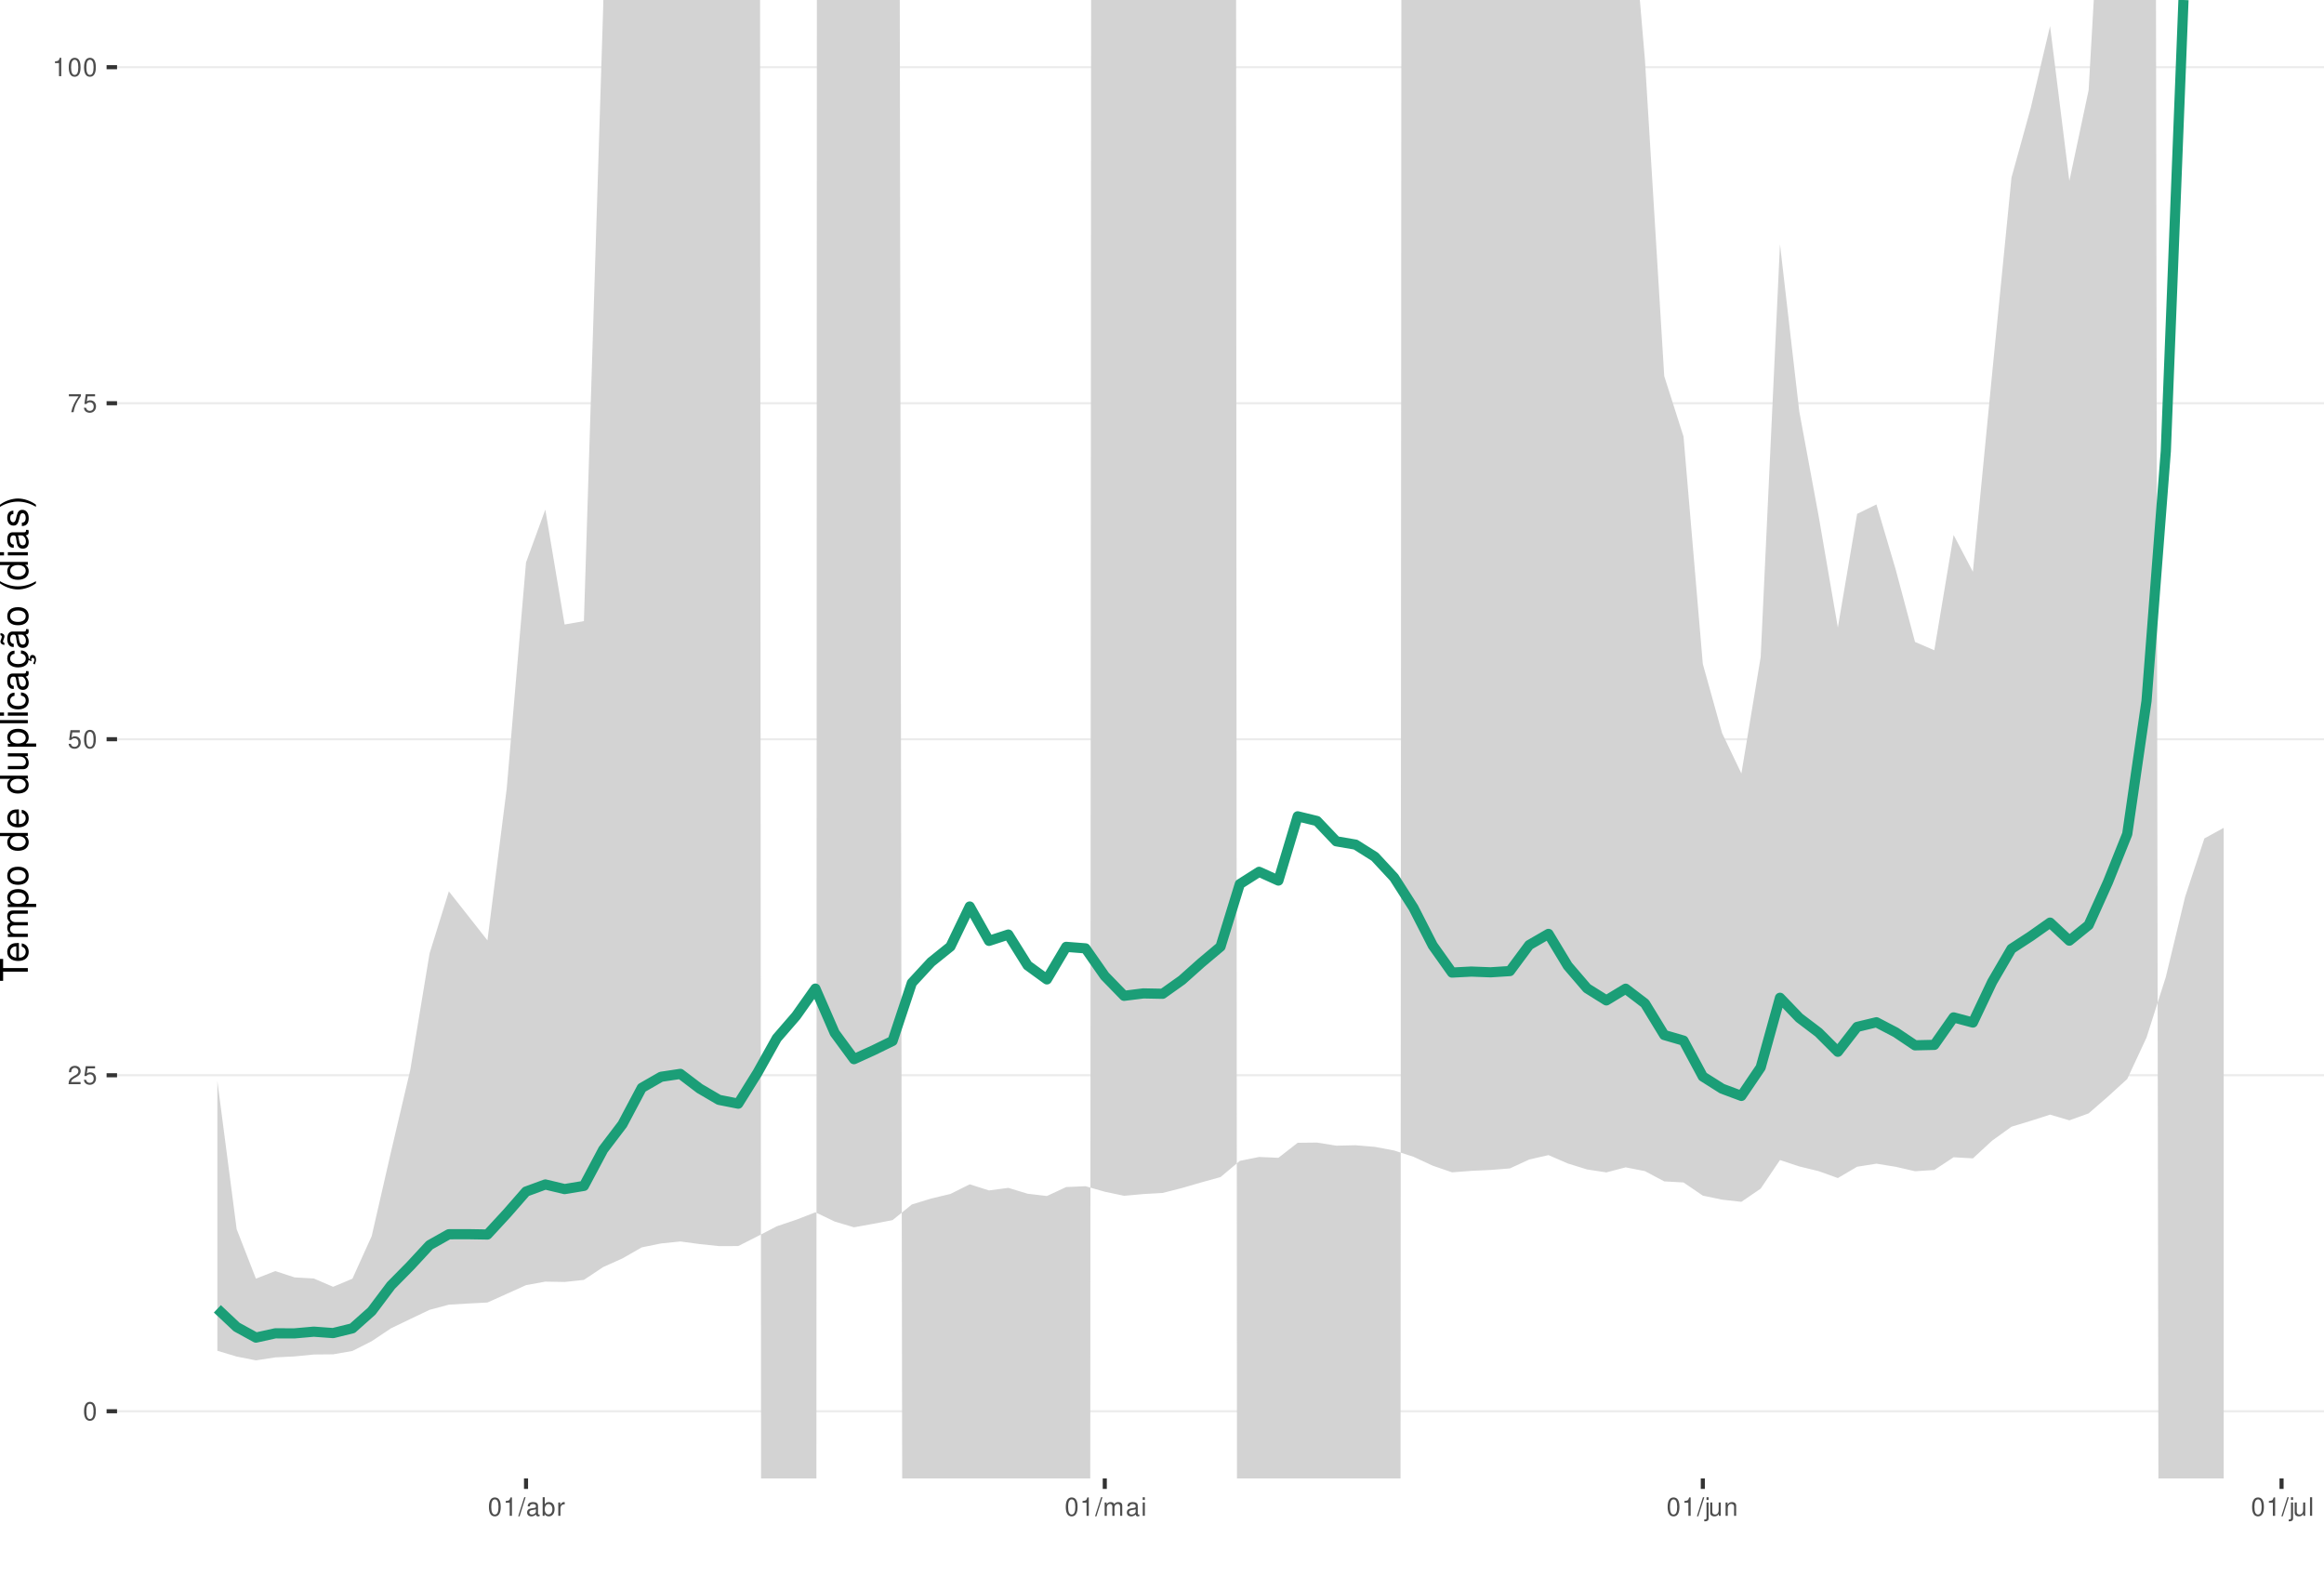
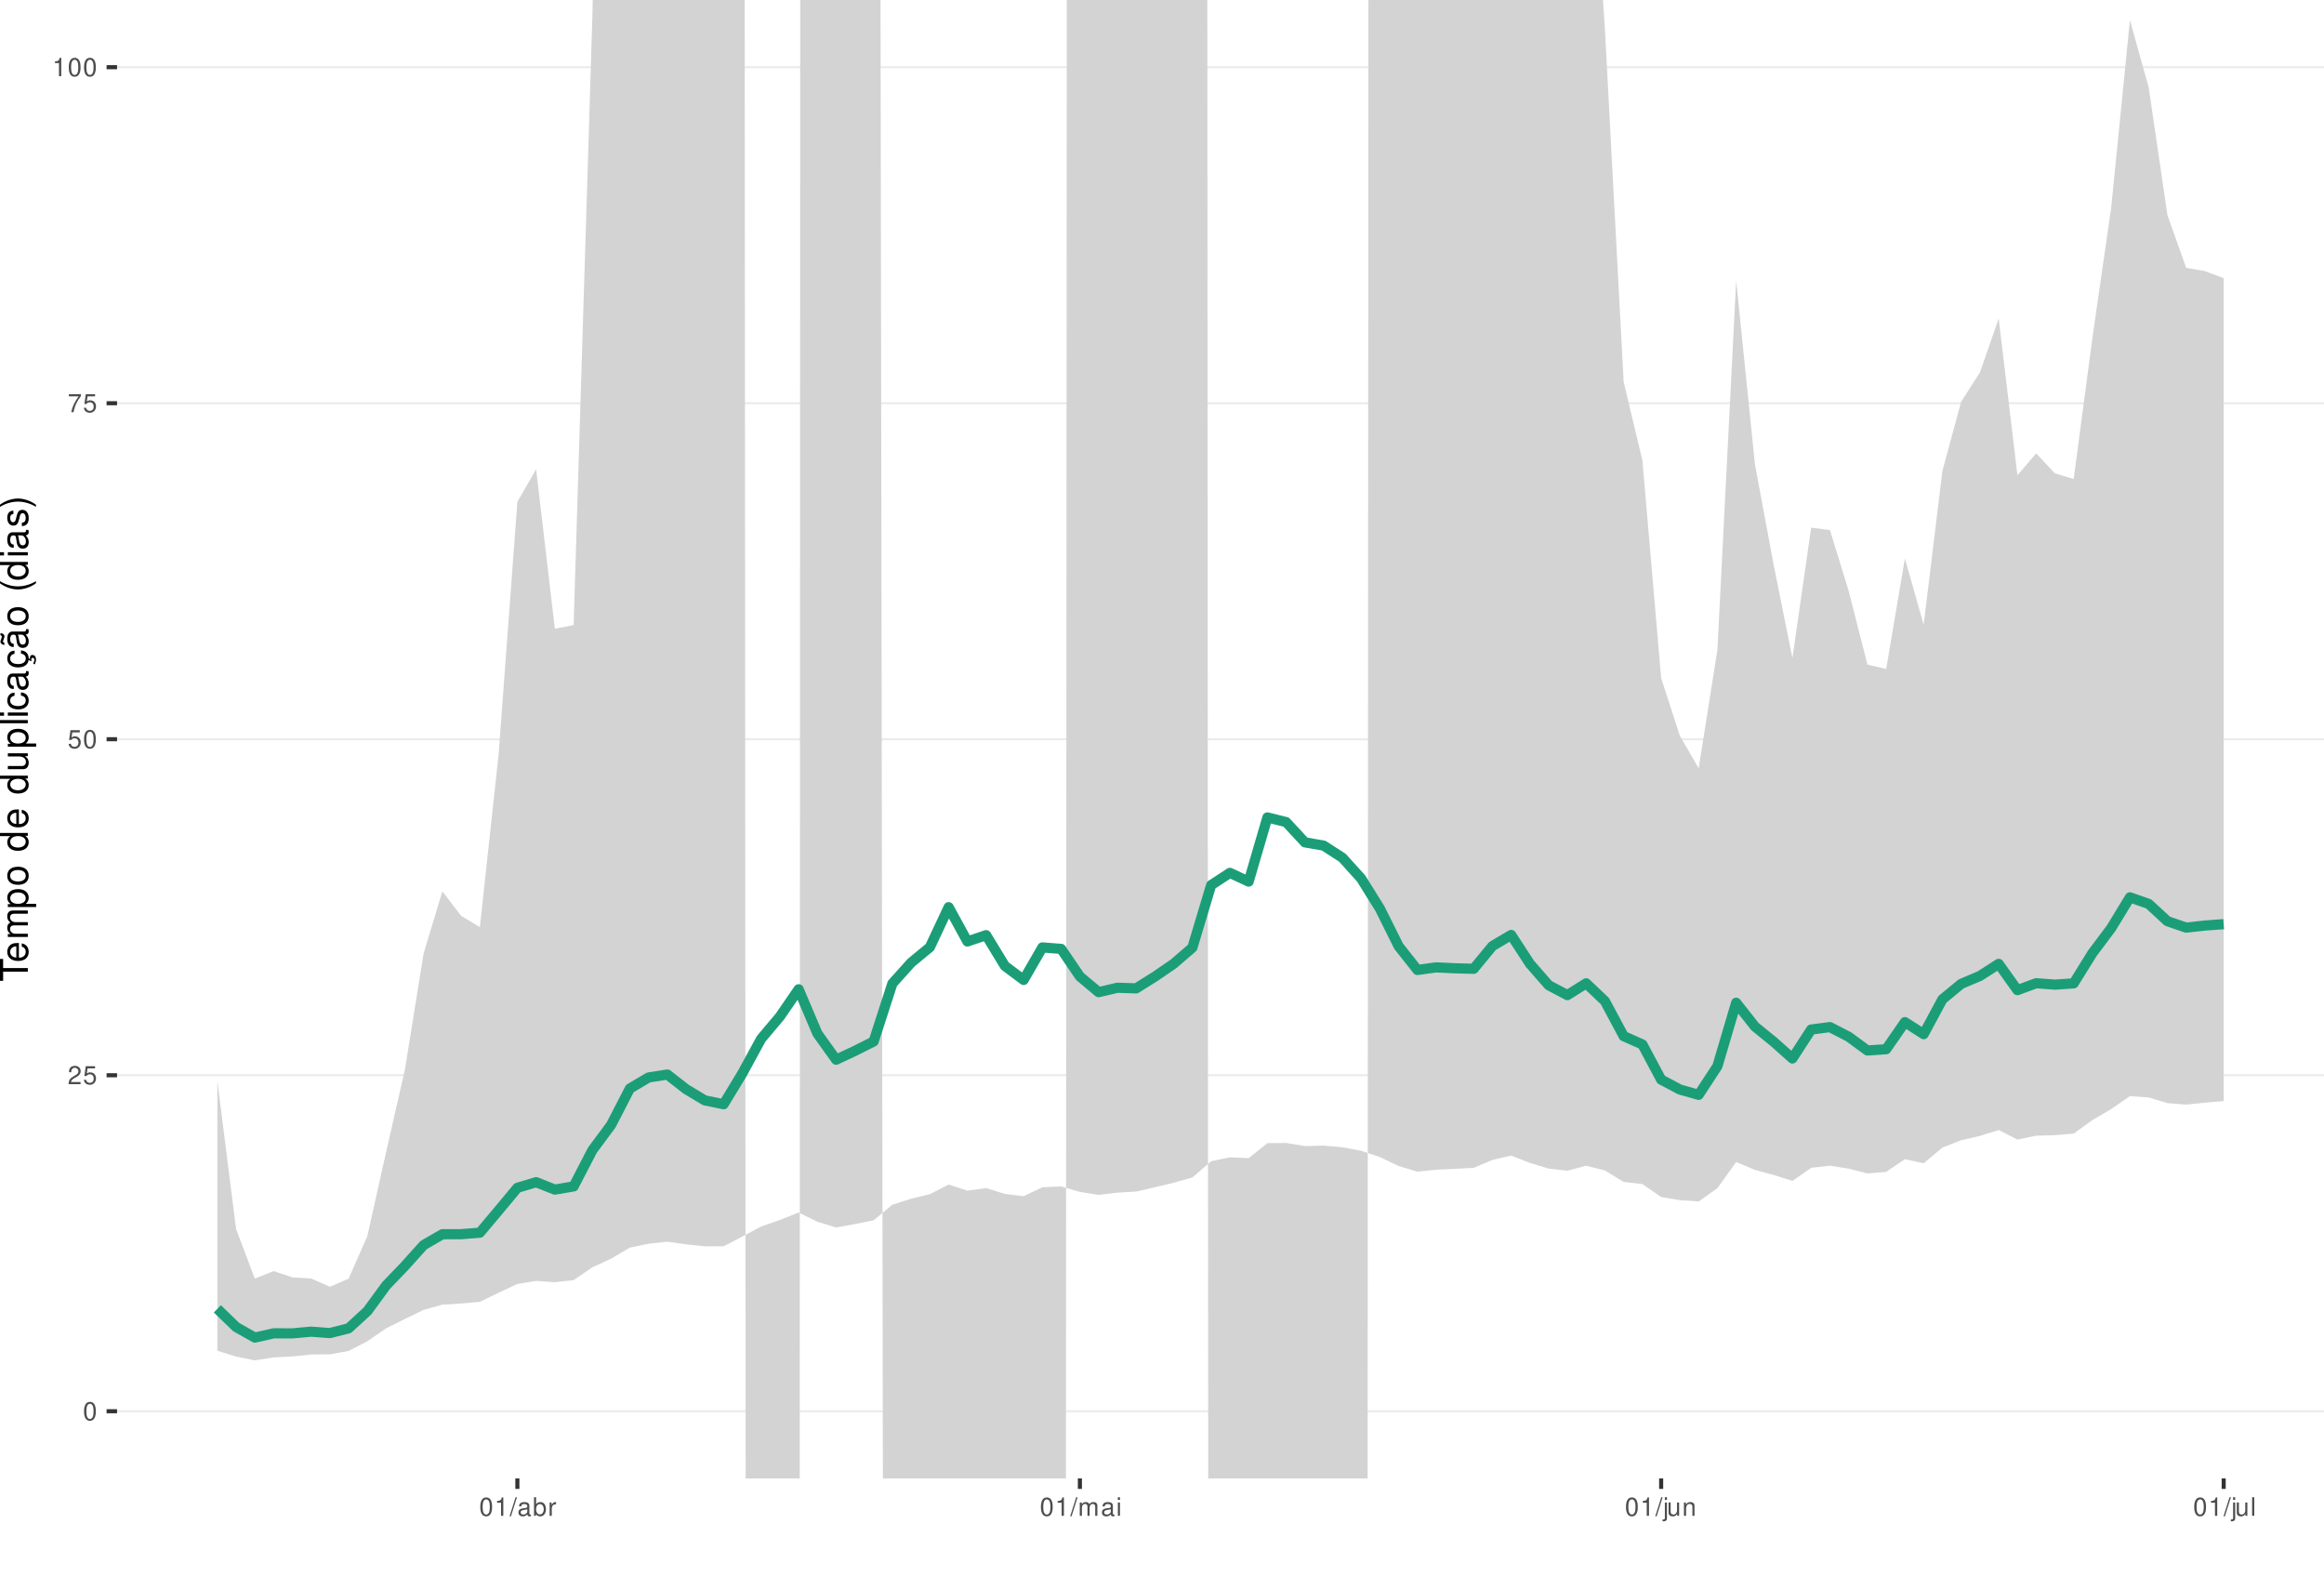
<svg xmlns="http://www.w3.org/2000/svg" xmlns:xlink="http://www.w3.org/1999/xlink" width="609pt" height="413pt" viewBox="0 0 609 413" version="1.1">
  <defs>
    <g>
      <symbol overflow="visible" id="glyph0-0">
        <path style="stroke:none;" d="" />
      </symbol>
      <symbol overflow="visible" id="glyph0-1">
        <path style="stroke:none;" d="M 1.828 -4.812 C 1.391 -4.812 0.984 -4.609 0.75 -4.281 C 0.438 -3.859 0.281 -3.219 0.281 -2.328 C 0.281 -0.703 0.812 0.156 1.828 0.156 C 2.828 0.156 3.375 -0.703 3.375 -2.297 C 3.375 -3.219 3.234 -3.844 2.922 -4.281 C 2.672 -4.625 2.281 -4.812 1.828 -4.812 Z M 1.828 -4.297 C 2.469 -4.297 2.781 -3.641 2.781 -2.344 C 2.781 -0.969 2.469 -0.328 1.812 -0.328 C 1.203 -0.328 0.891 -1 0.891 -2.328 C 0.891 -3.641 1.203 -4.297 1.828 -4.297 Z M 1.828 -4.297 " />
      </symbol>
      <symbol overflow="visible" id="glyph0-2">
        <path style="stroke:none;" d="M 3.375 -0.578 L 0.891 -0.578 C 0.938 -0.984 1.156 -1.234 1.734 -1.578 L 2.406 -1.953 C 3.062 -2.328 3.406 -2.812 3.406 -3.406 C 3.406 -3.812 3.234 -4.188 2.969 -4.438 C 2.688 -4.688 2.344 -4.812 1.891 -4.812 C 1.297 -4.812 0.844 -4.594 0.578 -4.188 C 0.422 -3.938 0.344 -3.641 0.328 -3.141 L 0.922 -3.141 C 0.938 -3.469 0.984 -3.672 1.062 -3.828 C 1.219 -4.125 1.516 -4.297 1.875 -4.297 C 2.406 -4.297 2.797 -3.906 2.797 -3.391 C 2.797 -3.016 2.578 -2.672 2.156 -2.438 L 1.547 -2.078 C 0.562 -1.516 0.281 -1.062 0.219 0 L 3.375 0 Z M 3.375 -0.578 " />
      </symbol>
      <symbol overflow="visible" id="glyph0-3">
        <path style="stroke:none;" d="M 3.172 -4.719 L 0.734 -4.719 L 0.375 -2.156 L 0.922 -2.156 C 1.188 -2.469 1.422 -2.594 1.797 -2.594 C 2.422 -2.594 2.812 -2.156 2.812 -1.453 C 2.812 -0.781 2.422 -0.359 1.781 -0.359 C 1.266 -0.359 0.953 -0.625 0.812 -1.156 L 0.234 -1.156 C 0.312 -0.766 0.375 -0.578 0.516 -0.406 C 0.781 -0.047 1.266 0.156 1.797 0.156 C 2.75 0.156 3.422 -0.547 3.422 -1.531 C 3.422 -2.469 2.797 -3.109 1.891 -3.109 C 1.562 -3.109 1.297 -3.016 1.016 -2.828 L 1.203 -4.141 L 3.172 -4.141 Z M 3.172 -4.719 " />
      </symbol>
      <symbol overflow="visible" id="glyph0-4">
        <path style="stroke:none;" d="M 3.469 -4.719 L 0.312 -4.719 L 0.312 -4.141 L 2.859 -4.141 C 1.734 -2.531 1.266 -1.547 0.922 0 L 1.547 0 C 1.797 -1.516 2.391 -2.812 3.469 -4.234 Z M 3.469 -4.719 " />
      </symbol>
      <symbol overflow="visible" id="glyph0-5">
        <path style="stroke:none;" d="M 1.719 -3.422 L 1.719 0 L 2.312 0 L 2.312 -4.812 L 1.922 -4.812 C 1.719 -4.078 1.578 -3.969 0.672 -3.859 L 0.672 -3.422 Z M 1.719 -3.422 " />
      </symbol>
      <symbol overflow="visible" id="glyph0-6">
        <path style="stroke:none;" d="M 1.531 -4.859 L -0.047 0.141 L 0.312 0.141 L 1.891 -4.859 Z M 1.531 -4.859 " />
      </symbol>
      <symbol overflow="visible" id="glyph0-7">
        <path style="stroke:none;" d="M 3.562 -0.328 C 3.5 -0.312 3.469 -0.312 3.438 -0.312 C 3.25 -0.312 3.141 -0.406 3.141 -0.578 L 3.141 -2.641 C 3.141 -3.25 2.688 -3.594 1.828 -3.594 C 1.312 -3.594 0.906 -3.438 0.672 -3.188 C 0.516 -3 0.453 -2.797 0.438 -2.453 L 0.984 -2.453 C 1.031 -2.875 1.297 -3.078 1.812 -3.078 C 2.312 -3.078 2.594 -2.891 2.594 -2.562 L 2.594 -2.406 C 2.578 -2.172 2.469 -2.078 2.016 -2.031 C 1.219 -1.922 1.109 -1.891 0.891 -1.812 C 0.484 -1.641 0.281 -1.328 0.281 -0.875 C 0.281 -0.25 0.719 0.156 1.422 0.156 C 1.859 0.156 2.219 0 2.609 -0.359 C 2.656 0 2.828 0.156 3.188 0.156 C 3.297 0.156 3.375 0.141 3.562 0.094 Z M 2.594 -1.094 C 2.594 -0.906 2.531 -0.797 2.375 -0.641 C 2.141 -0.438 1.875 -0.328 1.547 -0.328 C 1.109 -0.328 0.859 -0.547 0.859 -0.891 C 0.859 -1.266 1.094 -1.438 1.703 -1.531 C 2.297 -1.609 2.406 -1.641 2.594 -1.719 Z M 2.594 -1.094 " />
      </symbol>
      <symbol overflow="visible" id="glyph0-8">
        <path style="stroke:none;" d="M 0.359 -4.859 L 0.359 0 L 0.859 0 L 0.859 -0.453 C 1.125 -0.047 1.484 0.156 1.969 0.156 C 2.875 0.156 3.484 -0.594 3.484 -1.75 C 3.484 -2.891 2.922 -3.594 1.984 -3.594 C 1.516 -3.594 1.172 -3.406 0.906 -3.016 L 0.906 -4.859 Z M 1.891 -3.062 C 2.5 -3.062 2.906 -2.531 2.906 -1.703 C 2.906 -0.906 2.484 -0.359 1.891 -0.359 C 1.297 -0.359 0.906 -0.906 0.906 -1.719 C 0.906 -2.531 1.297 -3.062 1.891 -3.062 Z M 1.891 -3.062 " />
      </symbol>
      <symbol overflow="visible" id="glyph0-9">
        <path style="stroke:none;" d="M 0.453 -3.484 L 0.453 0 L 1.016 0 L 1.016 -1.812 C 1.031 -2.656 1.375 -3.016 2.141 -3 L 2.141 -3.562 C 2.047 -3.578 1.984 -3.594 1.922 -3.594 C 1.562 -3.594 1.297 -3.375 0.969 -2.859 L 0.969 -3.484 Z M 0.453 -3.484 " />
      </symbol>
      <symbol overflow="visible" id="glyph0-10">
        <path style="stroke:none;" d="M 0.469 -3.484 L 0.469 0 L 1.031 0 L 1.031 -2.188 C 1.031 -2.703 1.391 -3.109 1.844 -3.109 C 2.25 -3.109 2.484 -2.844 2.484 -2.406 L 2.484 0 L 3.047 0 L 3.047 -2.188 C 3.047 -2.703 3.422 -3.109 3.875 -3.109 C 4.266 -3.109 4.516 -2.844 4.516 -2.406 L 4.516 0 L 5.078 0 L 5.078 -2.609 C 5.078 -3.234 4.719 -3.594 4.062 -3.594 C 3.594 -3.594 3.312 -3.453 2.984 -3.062 C 2.781 -3.422 2.5 -3.594 2.047 -3.594 C 1.578 -3.594 1.266 -3.422 0.984 -3 L 0.984 -3.484 Z M 0.469 -3.484 " />
      </symbol>
      <symbol overflow="visible" id="glyph0-11">
        <path style="stroke:none;" d="M 1 -3.484 L 0.453 -3.484 L 0.453 0 L 1 0 Z M 1 -4.859 L 0.438 -4.859 L 0.438 -4.156 L 1 -4.156 Z M 1 -4.859 " />
      </symbol>
      <symbol overflow="visible" id="glyph0-12">
        <path style="stroke:none;" d="M 0.469 -3.484 L 0.469 0.5 C 0.469 0.859 0.359 0.969 0.016 0.969 C -0.031 0.969 -0.047 0.969 -0.125 0.953 L -0.125 1.438 C -0.047 1.438 -0.016 1.453 0.062 1.453 C 0.688 1.453 1.016 1.203 1.016 0.719 L 1.016 -3.484 Z M 1.016 -4.859 L 0.469 -4.859 L 0.469 -4.156 L 1.016 -4.156 Z M 1.016 -4.859 " />
      </symbol>
      <symbol overflow="visible" id="glyph0-13">
        <path style="stroke:none;" d="M 3.203 0 L 3.203 -3.484 L 2.656 -3.484 L 2.656 -1.516 C 2.656 -0.797 2.281 -0.328 1.703 -0.328 C 1.266 -0.328 0.984 -0.594 0.984 -1.016 L 0.984 -3.484 L 0.438 -3.484 L 0.438 -0.797 C 0.438 -0.219 0.859 0.156 1.547 0.156 C 2.062 0.156 2.391 -0.031 2.703 -0.484 L 2.703 0 Z M 3.203 0 " />
      </symbol>
      <symbol overflow="visible" id="glyph0-14">
        <path style="stroke:none;" d="M 0.469 -3.484 L 0.469 0 L 1.031 0 L 1.031 -1.922 C 1.031 -2.641 1.391 -3.109 1.969 -3.109 C 2.406 -3.109 2.688 -2.828 2.688 -2.422 L 2.688 0 L 3.234 0 L 3.234 -2.641 C 3.234 -3.219 2.812 -3.594 2.141 -3.594 C 1.625 -3.594 1.281 -3.391 0.984 -2.906 L 0.984 -3.484 Z M 0.469 -3.484 " />
      </symbol>
      <symbol overflow="visible" id="glyph0-15">
        <path style="stroke:none;" d="M 1.016 -4.859 L 0.453 -4.859 L 0.453 0 L 1.016 0 Z M 1.016 -4.859 " />
      </symbol>
      <symbol overflow="visible" id="glyph1-0">
        <path style="stroke:none;" d="" />
      </symbol>
      <symbol overflow="visible" id="glyph1-1">
        <path style="stroke:none;" d="M -6.469 -3.547 L -6.469 -5.938 L -7.297 -5.938 L -7.297 -0.203 L -6.469 -0.203 L -6.469 -2.609 L 0 -2.609 L 0 -3.547 Z M -6.469 -3.547 " />
      </symbol>
      <symbol overflow="visible" id="glyph1-2">
        <path style="stroke:none;" d="M -2.344 -5.125 C -3.141 -5.125 -3.625 -5.062 -4.016 -4.922 C -4.875 -4.578 -5.391 -3.781 -5.391 -2.797 C -5.391 -1.344 -4.281 -0.406 -2.547 -0.406 C -0.812 -0.406 0.234 -1.297 0.234 -2.781 C 0.234 -3.984 -0.453 -4.812 -1.594 -5.016 L -1.594 -4.188 C -0.906 -3.953 -0.547 -3.484 -0.547 -2.812 C -0.547 -2.281 -0.781 -1.828 -1.219 -1.547 C -1.516 -1.344 -1.812 -1.281 -2.344 -1.266 Z M -3.016 -1.297 C -3.984 -1.359 -4.625 -1.953 -4.625 -2.797 C -4.625 -3.641 -3.953 -4.234 -3.016 -4.234 Z M -3.016 -1.297 " />
      </symbol>
      <symbol overflow="visible" id="glyph1-3">
        <path style="stroke:none;" d="M -5.234 -0.703 L 0 -0.703 L 0 -1.547 L -3.297 -1.547 C -4.047 -1.547 -4.656 -2.094 -4.656 -2.766 C -4.656 -3.391 -4.281 -3.734 -3.609 -3.734 L 0 -3.734 L 0 -4.578 L -3.297 -4.578 C -4.047 -4.578 -4.656 -5.125 -4.656 -5.812 C -4.656 -6.422 -4.266 -6.781 -3.609 -6.781 L 0 -6.781 L 0 -7.625 L -3.938 -7.625 C -4.875 -7.625 -5.391 -7.078 -5.391 -6.094 C -5.391 -5.406 -5.188 -4.984 -4.594 -4.484 C -5.156 -4.188 -5.391 -3.766 -5.391 -3.078 C -5.391 -2.375 -5.125 -1.906 -4.5 -1.469 L -5.234 -1.469 Z M -5.234 -0.703 " />
      </symbol>
      <symbol overflow="visible" id="glyph1-4">
        <path style="stroke:none;" d="M 2.188 -0.547 L 2.188 -1.375 L -0.547 -1.375 C -0.016 -1.812 0.234 -2.312 0.234 -2.984 C 0.234 -4.344 -0.859 -5.234 -2.531 -5.234 C -4.297 -5.234 -5.391 -4.375 -5.391 -2.984 C -5.391 -2.266 -5.062 -1.703 -4.453 -1.312 L -5.234 -1.312 L -5.234 -0.547 Z M -4.609 -2.844 C -4.609 -3.766 -3.797 -4.359 -2.547 -4.359 C -1.359 -4.359 -0.547 -3.75 -0.547 -2.844 C -0.547 -1.953 -1.344 -1.375 -2.578 -1.375 C -3.812 -1.375 -4.609 -1.953 -4.609 -2.844 Z M -4.609 -2.844 " />
      </symbol>
      <symbol overflow="visible" id="glyph1-5">
        <path style="stroke:none;" d="M -5.391 -2.719 C -5.391 -1.234 -4.344 -0.359 -2.578 -0.359 C -0.812 -0.359 0.234 -1.234 0.234 -2.734 C 0.234 -4.203 -0.812 -5.094 -2.547 -5.094 C -4.359 -5.094 -5.391 -4.234 -5.391 -2.719 Z M -4.625 -2.734 C -4.625 -3.672 -3.844 -4.234 -2.547 -4.234 C -1.312 -4.234 -0.547 -3.656 -0.547 -2.734 C -0.547 -1.797 -1.312 -1.234 -2.578 -1.234 C -3.844 -1.234 -4.625 -1.797 -4.625 -2.734 Z M -4.625 -2.734 " />
      </symbol>
      <symbol overflow="visible" id="glyph1-6">
        <path style="stroke:none;" d="" />
      </symbol>
      <symbol overflow="visible" id="glyph1-7">
        <path style="stroke:none;" d="M -7.297 -4.953 L -7.297 -4.125 L -4.578 -4.125 C -5.109 -3.766 -5.391 -3.203 -5.391 -2.516 C -5.391 -1.156 -4.297 -0.266 -2.625 -0.266 C -0.859 -0.266 0.234 -1.125 0.234 -2.547 C 0.234 -3.266 -0.047 -3.766 -0.688 -4.203 L 0 -4.203 L 0 -4.953 Z M -4.609 -2.656 C -4.609 -3.547 -3.812 -4.125 -2.562 -4.125 C -1.344 -4.125 -0.547 -3.547 -0.547 -2.656 C -0.547 -1.734 -1.359 -1.125 -2.578 -1.125 C -3.797 -1.125 -4.609 -1.734 -4.609 -2.656 Z M -4.609 -2.656 " />
      </symbol>
      <symbol overflow="visible" id="glyph1-8">
        <path style="stroke:none;" d="M 0 -4.812 L -5.234 -4.812 L -5.234 -3.984 L -2.266 -3.984 C -1.203 -3.984 -0.5 -3.438 -0.5 -2.562 C -0.5 -1.906 -0.906 -1.484 -1.531 -1.484 L -5.234 -1.484 L -5.234 -0.656 L -1.203 -0.656 C -0.328 -0.656 0.234 -1.297 0.234 -2.312 C 0.234 -3.094 -0.047 -3.578 -0.734 -4.062 L 0 -4.062 Z M 0 -4.812 " />
      </symbol>
      <symbol overflow="visible" id="glyph1-9">
        <path style="stroke:none;" d="M -7.297 -1.516 L -7.297 -0.688 L 0 -0.688 L 0 -1.516 Z M -7.297 -1.516 " />
      </symbol>
      <symbol overflow="visible" id="glyph1-10">
        <path style="stroke:none;" d="M -5.234 -1.5 L -5.234 -0.672 L 0 -0.672 L 0 -1.5 Z M -7.297 -1.5 L -7.297 -0.656 L -6.234 -0.656 L -6.234 -1.5 Z M -7.297 -1.5 " />
      </symbol>
      <symbol overflow="visible" id="glyph1-11">
        <path style="stroke:none;" d="M -3.484 -4.703 C -3.984 -4.672 -4.312 -4.562 -4.609 -4.359 C -5.094 -4 -5.391 -3.375 -5.391 -2.641 C -5.391 -1.219 -4.266 -0.312 -2.531 -0.312 C -0.844 -0.312 0.234 -1.203 0.234 -2.625 C 0.234 -3.875 -0.516 -4.672 -1.797 -4.766 L -1.797 -3.938 C -0.953 -3.797 -0.547 -3.359 -0.547 -2.656 C -0.547 -1.734 -1.297 -1.188 -2.531 -1.188 C -3.844 -1.188 -4.625 -1.719 -4.625 -2.625 C -4.625 -3.328 -4.203 -3.766 -3.484 -3.875 Z M -3.484 -4.703 " />
      </symbol>
      <symbol overflow="visible" id="glyph1-12">
        <path style="stroke:none;" d="M -0.484 -5.344 C -0.469 -5.266 -0.469 -5.219 -0.469 -5.172 C -0.469 -4.875 -0.625 -4.719 -0.875 -4.719 L -3.953 -4.719 C -4.891 -4.719 -5.391 -4.047 -5.391 -2.75 C -5.391 -1.984 -5.172 -1.375 -4.781 -1.016 C -4.516 -0.766 -4.203 -0.672 -3.688 -0.656 L -3.688 -1.484 C -4.328 -1.562 -4.625 -1.938 -4.625 -2.719 C -4.625 -3.484 -4.344 -3.891 -3.844 -3.891 L -3.625 -3.891 C -3.266 -3.875 -3.125 -3.703 -3.047 -3.016 C -2.891 -1.844 -2.844 -1.656 -2.719 -1.344 C -2.453 -0.734 -2 -0.422 -1.312 -0.422 C -0.375 -0.422 0.234 -1.078 0.234 -2.141 C 0.234 -2.797 0 -3.328 -0.547 -3.922 C 0 -3.984 0.234 -4.234 0.234 -4.781 C 0.234 -4.953 0.203 -5.062 0.141 -5.344 Z M -1.656 -3.891 C -1.375 -3.891 -1.203 -3.812 -0.969 -3.562 C -0.656 -3.219 -0.5 -2.812 -0.5 -2.312 C -0.5 -1.672 -0.812 -1.297 -1.344 -1.297 C -1.891 -1.297 -2.172 -1.656 -2.297 -2.547 C -2.422 -3.438 -2.453 -3.609 -2.594 -3.891 Z M -1.656 -3.891 " />
      </symbol>
      <symbol overflow="visible" id="glyph1-13">
        <path style="stroke:none;" d="M 0.234 -2.641 C 0.234 -3.875 -0.547 -4.703 -1.797 -4.766 L -1.797 -3.938 C -0.953 -3.797 -0.531 -3.359 -0.531 -2.656 C -0.531 -1.734 -1.281 -1.188 -2.516 -1.188 C -3.844 -1.188 -4.625 -1.719 -4.625 -2.625 C -4.625 -3.328 -4.203 -3.766 -3.484 -3.875 L -3.484 -4.703 C -3.984 -4.672 -4.312 -4.562 -4.609 -4.359 C -5.094 -4 -5.391 -3.375 -5.391 -2.641 C -5.391 -1.219 -4.266 -0.312 -2.531 -0.312 C -1.469 -0.312 -0.625 -0.672 -0.156 -1.312 C 0.047 -1.594 0.125 -1.812 0.203 -2.25 L 0.922 -1.938 L 0.984 -2.062 C 0.938 -2.188 0.906 -2.25 0.906 -2.375 C 0.906 -2.656 1.047 -2.828 1.281 -2.828 C 1.547 -2.828 1.734 -2.594 1.734 -2.297 C 1.734 -2.031 1.672 -1.844 1.438 -1.406 L 1.406 -1.312 L 1.812 -1.094 C 2.078 -1.75 2.141 -1.953 2.141 -2.344 C 2.141 -3.109 1.781 -3.578 1.203 -3.578 C 0.781 -3.578 0.547 -3.297 0.547 -2.797 C 0.547 -2.703 0.547 -2.641 0.562 -2.516 Z M 0.234 -2.641 " />
      </symbol>
      <symbol overflow="visible" id="glyph1-14">
        <path style="stroke:none;" d="M -0.484 -5.344 C -0.469 -5.266 -0.469 -5.219 -0.469 -5.172 C -0.469 -4.875 -0.625 -4.719 -0.875 -4.719 L -3.953 -4.719 C -4.891 -4.719 -5.391 -4.047 -5.391 -2.75 C -5.391 -1.984 -5.172 -1.375 -4.781 -1.016 C -4.516 -0.766 -4.203 -0.672 -3.688 -0.656 L -3.688 -1.484 C -4.328 -1.562 -4.625 -1.938 -4.625 -2.719 C -4.625 -3.484 -4.344 -3.891 -3.844 -3.891 L -3.625 -3.891 C -3.266 -3.875 -3.125 -3.703 -3.047 -3.016 C -2.891 -1.844 -2.844 -1.656 -2.719 -1.344 C -2.453 -0.734 -2 -0.422 -1.312 -0.422 C -0.375 -0.422 0.234 -1.078 0.234 -2.141 C 0.234 -2.797 0 -3.328 -0.547 -3.922 C 0 -3.984 0.234 -4.234 0.234 -4.781 C 0.234 -4.953 0.203 -5.062 0.141 -5.344 Z M -1.656 -3.891 C -1.375 -3.891 -1.203 -3.812 -0.969 -3.562 C -0.656 -3.219 -0.5 -2.812 -0.5 -2.312 C -0.5 -1.672 -0.812 -1.297 -1.344 -1.297 C -1.891 -1.297 -2.172 -1.656 -2.297 -2.547 C -2.422 -3.438 -2.453 -3.609 -2.594 -3.891 Z M -7.172 -3.75 C -6.922 -3.672 -6.812 -3.547 -6.812 -3.375 C -6.812 -3.25 -6.875 -2.984 -6.984 -2.734 C -7.156 -2.312 -7.172 -2.25 -7.172 -2.047 C -7.172 -1.594 -6.797 -1.297 -6.141 -1.188 L -6.141 -1.766 C -6.375 -1.812 -6.5 -1.938 -6.5 -2.094 C -6.5 -2.203 -6.469 -2.344 -6.375 -2.578 C -6.156 -3.156 -6.125 -3.234 -6.125 -3.438 C -6.125 -3.922 -6.484 -4.219 -7.172 -4.312 Z M -7.172 -3.75 " />
      </symbol>
      <symbol overflow="visible" id="glyph1-15">
        <path style="stroke:none;" d="M -7.297 -2.359 C -5.984 -1.359 -4.156 -0.734 -2.594 -0.734 C -1.016 -0.734 0.812 -1.359 2.125 -2.359 L 2.125 -2.906 C 0.688 -2.031 -0.984 -1.547 -2.594 -1.547 C -4.188 -1.547 -5.875 -2.031 -7.297 -2.906 Z M -7.297 -2.359 " />
      </symbol>
      <symbol overflow="visible" id="glyph1-16">
        <path style="stroke:none;" d="M -3.781 -4.375 C -4.812 -4.375 -5.391 -3.688 -5.391 -2.484 C -5.391 -1.266 -4.766 -0.469 -3.797 -0.469 C -2.969 -0.469 -2.578 -0.891 -2.281 -2.125 L -2.094 -2.906 C -1.953 -3.484 -1.734 -3.719 -1.375 -3.719 C -0.875 -3.719 -0.547 -3.234 -0.547 -2.5 C -0.547 -2.047 -0.672 -1.672 -0.891 -1.453 C -1.047 -1.328 -1.188 -1.266 -1.562 -1.219 L -1.562 -0.344 C -0.344 -0.375 0.234 -1.062 0.234 -2.438 C 0.234 -3.75 -0.422 -4.594 -1.438 -4.594 C -2.203 -4.594 -2.641 -4.156 -2.891 -3.109 L -3.078 -2.312 C -3.234 -1.625 -3.453 -1.344 -3.828 -1.344 C -4.312 -1.344 -4.625 -1.766 -4.625 -2.453 C -4.625 -3.125 -4.328 -3.484 -3.781 -3.5 Z M -3.781 -4.375 " />
      </symbol>
      <symbol overflow="visible" id="glyph1-17">
        <path style="stroke:none;" d="M 2.125 -0.938 C 0.812 -1.938 -1.016 -2.562 -2.578 -2.562 C -4.156 -2.562 -5.984 -1.938 -7.297 -0.938 L -7.297 -0.375 C -5.859 -1.266 -4.188 -1.75 -2.578 -1.75 C -0.984 -1.75 0.703 -1.266 2.125 -0.375 Z M 2.125 -0.938 " />
      </symbol>
    </g>
    <clipPath id="clip1">
      <path d="M 30.672 0 L 609 0 L 609 387.328 L 30.672 387.328 Z M 30.672 0 " />
    </clipPath>
    <clipPath id="clip2">
      <path d="M 30.672 369 L 609 369 L 609 370 L 30.672 370 Z M 30.672 369 " />
    </clipPath>
    <clipPath id="clip3">
      <path d="M 30.672 281 L 609 281 L 609 282 L 30.672 282 Z M 30.672 281 " />
    </clipPath>
    <clipPath id="clip4">
      <path d="M 30.672 193 L 609 193 L 609 194 L 30.672 194 Z M 30.672 193 " />
    </clipPath>
    <clipPath id="clip5">
      <path d="M 30.672 105 L 609 105 L 609 106 L 30.672 106 Z M 30.672 105 " />
    </clipPath>
    <clipPath id="clip6">
      <path d="M 30.672 17 L 609 17 L 609 18 L 30.672 18 Z M 30.672 17 " />
    </clipPath>
    <clipPath id="clip7">
      <path d="M 56 0 L 583 0 L 583 387.328 L 56 387.328 Z M 56 0 " />
    </clipPath>
  </defs>
  <g id="surface36">
    <rect x="0" y="0" width="609" height="413" style="fill:rgb(100%,100%,100%);fill-opacity:1;stroke:none;" />
    <rect x="0" y="0" width="609" height="413" style="fill:rgb(100%,100%,100%);fill-opacity:1;stroke:none;" />
    <path style="fill:none;stroke-width:1.067;stroke-linecap:round;stroke-linejoin:round;stroke:rgb(100%,100%,100%);stroke-opacity:1;stroke-miterlimit:10;" d="M 0 413 L 609 413 L 609 0 L 0 0 Z M 0 413 " />
    <g clip-path="url(#clip1)" clip-rule="nonzero">
      <path style=" stroke:none;fill-rule:nonzero;fill:rgb(100%,100%,100%);fill-opacity:1;" d="M 30.672 387.328 L 609 387.328 L 609 0 L 30.672 0 Z M 30.672 387.328 " />
    </g>
    <g clip-path="url(#clip2)" clip-rule="nonzero">
      <path style="fill:none;stroke-width:0.533;stroke-linecap:butt;stroke-linejoin:round;stroke:rgb(92.157%,92.157%,92.157%);stroke-opacity:1;stroke-miterlimit:10;" d="M 30.672 369.723 L 609 369.723 " />
    </g>
    <g clip-path="url(#clip3)" clip-rule="nonzero">
      <path style="fill:none;stroke-width:0.533;stroke-linecap:butt;stroke-linejoin:round;stroke:rgb(92.157%,92.157%,92.157%);stroke-opacity:1;stroke-miterlimit:10;" d="M 30.672 281.695 L 609 281.695 " />
    </g>
    <g clip-path="url(#clip4)" clip-rule="nonzero">
      <path style="fill:none;stroke-width:0.533;stroke-linecap:butt;stroke-linejoin:round;stroke:rgb(92.157%,92.157%,92.157%);stroke-opacity:1;stroke-miterlimit:10;" d="M 30.672 193.664 L 609 193.664 " />
    </g>
    <g clip-path="url(#clip5)" clip-rule="nonzero">
      <path style="fill:none;stroke-width:0.533;stroke-linecap:butt;stroke-linejoin:round;stroke:rgb(92.157%,92.157%,92.157%);stroke-opacity:1;stroke-miterlimit:10;" d="M 30.672 105.637 L 609 105.637 " />
    </g>
    <g clip-path="url(#clip6)" clip-rule="nonzero">
      <path style="fill:none;stroke-width:0.533;stroke-linecap:butt;stroke-linejoin:round;stroke:rgb(92.157%,92.157%,92.157%);stroke-opacity:1;stroke-miterlimit:10;" d="M 30.672 17.605 L 609 17.605 " />
    </g>
    <g clip-path="url(#clip7)" clip-rule="nonzero">
-       <path style=" stroke:none;fill-rule:nonzero;fill:rgb(82.745%,82.745%,82.745%);fill-opacity:1;" d="M 56.957 283.184 L 62.016 322.02 L 67.07 334.984 L 72.125 332.996 L 77.18 334.652 L 82.234 334.941 L 87.289 337.117 L 92.348 335 L 97.402 323.832 L 102.457 301.789 L 107.512 280.289 L 112.566 249.785 L 117.621 233.523 L 122.68 239.934 L 127.734 246.363 L 132.789 206.551 L 137.844 147.344 L 142.898 133.508 L 147.953 163.609 L 153.012 162.719 L 158.066 1.84 L 158.105 0 L 199.176 0 L 199.457 413 L 213.934 413 L 214.059 0 L 235.785 0 L 236.457 413 L 285.684 413 L 285.926 0 L 323.922 0 L 324.16 413 L 366.992 413 L 367.223 0 L 429.719 0 L 431.051 15.676 L 436.109 98.531 L 441.164 114.375 L 446.219 173.938 L 451.273 192.07 L 456.328 202.637 L 461.383 172.125 L 466.441 63.988 L 471.496 107.785 L 476.551 135.074 L 481.605 164.406 L 486.66 134.621 L 491.715 132.152 L 496.773 149.238 L 501.828 168.18 L 506.883 170.355 L 511.938 140.156 L 516.992 149.789 L 522.047 97.766 L 527.105 46.52 L 532.16 28.25 L 537.215 6.82 L 542.27 47.406 L 547.324 23.613 L 548.668 0 L 564.973 0 L 565.652 413 L 582.711 413 L 582.711 216.883 L 577.656 219.656 L 572.602 234.961 L 567.547 255.957 L 562.492 271.828 L 557.438 282.676 L 552.379 287.289 L 547.324 291.684 L 542.27 293.508 L 537.215 292.016 L 532.16 293.641 L 527.105 295.18 L 522.047 298.82 L 516.992 303.473 L 511.938 303.18 L 506.883 306.52 L 501.828 306.84 L 496.773 305.68 L 491.715 304.863 L 486.66 305.664 L 481.605 308.629 L 476.551 306.816 L 471.496 305.582 L 466.441 303.91 L 461.383 311.395 L 456.328 314.855 L 451.273 314.293 L 446.219 313.23 L 441.164 309.785 L 436.109 309.5 L 431.051 306.816 L 425.996 305.824 L 420.941 307.148 L 415.887 306.375 L 410.832 304.805 L 405.777 302.621 L 400.723 303.773 L 395.664 306.105 L 390.609 306.504 L 385.555 306.746 L 380.5 307.129 L 375.445 305.387 L 370.391 303.051 L 365.332 301.41 L 360.277 300.457 L 355.223 300.035 L 350.168 300.148 L 345.113 299.332 L 340.059 299.387 L 335 303.324 L 329.945 303.105 L 324.891 304.125 L 319.836 308.375 L 314.781 309.773 L 309.727 311.242 L 304.668 312.531 L 299.613 312.824 L 294.559 313.277 L 289.504 312.211 L 284.449 310.766 L 279.395 310.984 L 274.336 313.332 L 269.281 312.734 L 264.227 311.199 L 259.172 311.871 L 254.117 310.27 L 249.062 312.789 L 244.004 313.996 L 238.949 315.551 L 233.895 319.648 L 228.84 320.617 L 223.785 321.531 L 218.73 320.023 L 213.676 317.602 L 208.617 319.559 L 203.562 321.262 L 198.508 323.883 L 193.453 326.445 L 188.398 326.457 L 183.344 325.926 L 178.285 325.242 L 173.23 325.762 L 168.176 326.789 L 163.121 329.676 L 158.066 331.945 L 153.012 335.305 L 147.953 335.852 L 142.898 335.762 L 137.844 336.684 L 132.789 338.969 L 127.734 341.238 L 122.68 341.5 L 117.621 341.797 L 112.566 343.152 L 107.512 345.559 L 102.457 347.996 L 97.402 351.375 L 92.348 353.93 L 87.289 354.812 L 82.234 354.859 L 77.18 355.359 L 72.125 355.613 L 67.07 356.391 L 62.016 355.395 L 56.957 353.875 Z M 56.957 283.184 " />
-     </g>
-     <path style="fill:none;stroke-width:2.667;stroke-linecap:butt;stroke-linejoin:round;stroke:rgb(10.588%,61.961%,46.667%);stroke-opacity:1;stroke-miterlimit:10;" d="M 56.957 342.891 L 62.016 347.652 L 67.07 350.426 L 72.125 349.312 L 77.18 349.32 L 82.234 348.875 L 87.289 349.242 L 92.348 347.996 L 97.402 343.492 L 102.457 336.777 L 107.512 331.652 L 112.566 326.195 L 117.621 323.348 L 122.68 323.336 L 127.734 323.418 L 132.789 317.945 L 137.844 312.168 L 142.898 310.312 L 147.953 311.52 L 153.012 310.68 L 158.066 301.184 L 163.121 294.539 L 168.176 285.004 L 173.23 282.098 L 178.285 281.34 L 183.344 285.184 L 188.398 288.141 L 193.453 289.141 L 198.508 281.031 L 203.562 271.992 L 208.617 266.152 L 213.676 258.996 L 218.73 270.609 L 223.785 277.48 L 228.84 275.18 L 233.895 272.711 L 238.949 257.508 L 244.004 252.039 L 249.062 247.973 L 254.117 237.488 L 259.172 246.488 L 264.227 244.836 L 269.281 252.914 L 274.336 256.586 L 279.395 248.059 L 284.449 248.453 L 289.504 255.688 L 294.559 260.883 L 299.613 260.254 L 304.668 260.352 L 309.727 256.758 L 314.781 252.25 L 319.836 248.004 L 324.891 231.609 L 329.945 228.402 L 335 230.688 L 340.059 213.859 L 345.113 215.086 L 350.168 220.406 L 355.223 221.273 L 360.277 224.457 L 365.332 229.906 L 370.391 237.809 L 375.445 247.688 L 380.5 254.797 L 385.555 254.535 L 390.609 254.727 L 395.664 254.402 L 400.723 247.582 L 405.777 244.66 L 410.832 253.031 L 415.887 258.918 L 420.941 262.086 L 425.996 259.023 L 431.051 262.879 L 436.109 271.152 L 441.164 272.625 L 446.219 282.027 L 451.273 285.219 L 456.328 287.105 L 461.383 279.645 L 466.441 261.402 L 471.496 266.664 L 476.551 270.496 L 481.605 275.547 L 486.66 269.031 L 491.715 267.816 L 496.773 270.461 L 501.828 273.855 L 506.883 273.738 L 511.938 266.539 L 516.992 267.891 L 522.047 257.238 L 527.105 248.57 L 532.16 245.273 L 537.215 241.711 L 542.27 246.434 L 547.324 242.352 L 552.379 231.109 L 557.438 218.496 L 562.492 183.637 L 567.547 118.18 L 572.176 0 " />
+       <path style=" stroke:none;fill-rule:nonzero;fill:rgb(82.745%,82.745%,82.745%);fill-opacity:1;" d="M 56.957 283.184 L 61.871 322.02 L 66.785 334.984 L 71.699 332.996 L 76.613 334.652 L 81.527 334.941 L 86.441 337.117 L 91.355 335 L 96.266 323.832 L 101.18 301.789 L 106.094 280.289 L 111.008 249.785 L 115.922 233.523 L 120.836 239.934 L 125.75 242.875 L 130.664 197.629 L 135.578 131.469 L 140.488 122.941 L 145.402 164.711 L 150.316 163.773 L 155.23 4.387 L 155.32 0 L 195.148 0 L 195.414 413 L 209.562 413 L 209.699 0 L 230.746 0 L 231.398 413 L 279.309 413 L 279.551 0 L 316.379 0 L 316.625 413 L 358.363 413 L 358.59 0 L 420.055 0 L 420.562 7.594 L 425.477 100.043 L 430.391 120.645 L 435.305 177.629 L 440.219 192.793 L 445.133 201.277 L 450.047 170.207 L 454.961 73.5 L 459.871 121.582 L 464.785 147.984 L 469.699 172.422 L 474.613 138.238 L 479.527 138.867 L 484.441 154.812 L 489.355 174.117 L 494.27 175.25 L 499.18 146.324 L 504.094 163.672 L 509.008 123.355 L 513.922 105.234 L 518.836 97.578 L 523.75 83.453 L 528.664 124.512 L 533.578 118.781 L 538.488 124.004 L 543.402 125.496 L 548.316 88.508 L 553.23 54.418 L 558.145 5.277 L 563.059 22.895 L 567.973 56.363 L 572.887 70.172 L 577.797 71.027 L 582.711 72.879 L 582.711 288.457 L 577.797 288.883 L 572.887 289.387 L 567.973 288.996 L 563.059 287.52 L 558.145 287.16 L 553.23 290.559 L 548.316 293.441 L 543.402 296.98 L 538.488 297.398 L 533.578 297.527 L 528.664 298.555 L 523.75 296.043 L 518.836 297.59 L 513.922 298.719 L 509.008 300.637 L 504.094 304.758 L 499.18 303.688 L 494.27 307.012 L 489.355 307.426 L 484.441 306.16 L 479.527 305.383 L 474.613 305.953 L 469.699 309.383 L 464.785 307.816 L 459.871 306.492 L 454.961 304.422 L 450.047 311.281 L 445.133 314.758 L 440.219 314.414 L 435.305 313.594 L 430.391 310.203 L 425.477 309.645 L 420.562 306.645 L 415.652 305.398 L 410.738 306.715 L 405.824 306.145 L 400.91 304.668 L 395.996 302.734 L 391.082 303.887 L 386.168 305.957 L 381.254 306.219 L 376.344 306.445 L 371.43 306.953 L 366.516 305.469 L 361.602 303.133 L 356.688 301.496 L 351.773 300.551 L 346.859 300.129 L 341.945 300.242 L 337.031 299.43 L 332.121 299.484 L 327.207 303.418 L 322.293 303.199 L 317.379 304.223 L 312.465 308.469 L 307.551 309.867 L 302.637 311.031 L 297.723 312.168 L 292.812 312.449 L 287.898 313.039 L 282.984 312.262 L 278.07 310.816 L 273.156 311.035 L 268.242 313.383 L 263.328 312.789 L 258.414 311.254 L 253.504 311.926 L 248.59 310.324 L 243.676 312.844 L 238.762 314.051 L 233.848 315.605 L 228.934 319.703 L 224.02 320.676 L 219.105 321.586 L 214.195 320.082 L 209.281 317.66 L 204.367 319.617 L 199.453 321.32 L 194.539 323.941 L 189.625 326.504 L 184.711 326.516 L 179.797 325.988 L 174.887 325.309 L 169.973 325.828 L 165.059 326.855 L 160.145 329.742 L 155.23 332.012 L 150.316 335.367 L 145.402 335.914 L 140.488 335.578 L 135.578 336.375 L 130.664 338.68 L 125.75 341.062 L 120.836 341.5 L 115.922 341.797 L 111.008 343.152 L 106.094 345.559 L 101.18 347.996 L 96.266 351.375 L 91.355 353.93 L 86.441 354.812 L 81.527 354.859 L 76.613 355.359 L 71.699 355.613 L 66.785 356.391 L 61.871 355.395 L 56.957 353.875 Z M 56.957 283.184 " />
+     </g>
+     <path style="fill:none;stroke-width:2.667;stroke-linecap:butt;stroke-linejoin:round;stroke:rgb(10.588%,61.961%,46.667%);stroke-opacity:1;stroke-miterlimit:10;" d="M 56.957 342.891 L 61.871 347.652 L 66.785 350.426 L 71.699 349.312 L 76.613 349.32 L 81.527 348.875 L 86.441 349.242 L 91.355 347.996 L 96.266 343.492 L 101.18 336.777 L 106.094 331.652 L 111.008 326.195 L 115.922 323.348 L 120.836 323.336 L 125.75 322.941 L 130.664 317.098 L 135.578 311.191 L 140.488 309.711 L 145.402 311.656 L 150.316 310.816 L 155.23 301.332 L 160.145 294.699 L 165.059 285.176 L 169.973 282.27 L 174.887 281.512 L 179.797 285.344 L 184.711 288.289 L 189.625 289.285 L 194.539 281.184 L 199.453 272.156 L 204.367 266.324 L 209.281 259.172 L 214.195 270.762 L 219.105 277.621 L 224.02 275.32 L 228.934 272.852 L 233.848 257.664 L 238.762 252.203 L 243.676 248.137 L 248.59 237.664 L 253.504 246.648 L 258.414 244.996 L 263.328 253.059 L 268.242 256.727 L 273.156 248.207 L 278.07 248.594 L 282.984 255.82 L 287.898 259.93 L 292.812 258.773 L 297.723 258.934 L 302.637 255.863 L 307.551 252.496 L 312.465 248.254 L 317.379 231.883 L 322.293 228.676 L 327.207 230.957 L 332.121 214.152 L 337.031 215.375 L 341.945 220.68 L 346.859 221.539 L 351.773 224.711 L 356.688 230.148 L 361.602 238.035 L 366.516 247.895 L 371.43 254.113 L 376.344 253.434 L 381.254 253.672 L 386.168 253.809 L 391.082 247.855 L 395.996 244.938 L 400.91 252.488 L 405.824 258.109 L 410.738 260.703 L 415.652 257.613 L 420.562 262.27 L 425.477 271.445 L 430.391 273.633 L 435.305 282.84 L 440.219 285.438 L 445.133 286.828 L 450.047 279.312 L 454.961 262.699 L 459.871 268.934 L 464.785 272.926 L 469.699 277.297 L 474.613 269.719 L 479.527 269.082 L 484.441 271.609 L 489.355 275.215 L 494.27 274.875 L 499.18 267.777 L 504.094 270.93 L 509.008 261.805 L 513.922 257.762 L 518.836 255.676 L 523.75 252.52 L 528.664 259.398 L 533.578 257.586 L 538.488 257.961 L 543.402 257.621 L 548.316 249.703 L 553.23 243.16 L 558.145 235.086 L 563.059 236.809 L 567.973 241.336 L 572.887 243.023 L 577.797 242.473 L 582.711 242.117 " />
    <g style="fill:rgb(30.196%,30.196%,30.196%);fill-opacity:1;">
      <use xlink:href="#glyph0-1" x="21.738" y="372.07" />
    </g>
    <g style="fill:rgb(30.196%,30.196%,30.196%);fill-opacity:1;">
      <use xlink:href="#glyph0-2" x="17.738" y="284.043" />
      <use xlink:href="#glyph0-3" x="21.738" y="284.043" />
    </g>
    <g style="fill:rgb(30.196%,30.196%,30.196%);fill-opacity:1;">
      <use xlink:href="#glyph0-3" x="17.738" y="196.012" />
      <use xlink:href="#glyph0-1" x="21.738" y="196.012" />
    </g>
    <g style="fill:rgb(30.196%,30.196%,30.196%);fill-opacity:1;">
      <use xlink:href="#glyph0-4" x="17.738" y="107.984" />
      <use xlink:href="#glyph0-3" x="21.738" y="107.984" />
    </g>
    <g style="fill:rgb(30.196%,30.196%,30.196%);fill-opacity:1;">
      <use xlink:href="#glyph0-5" x="13.738" y="19.953" />
      <use xlink:href="#glyph0-1" x="17.738" y="19.953" />
      <use xlink:href="#glyph0-1" x="21.738" y="19.953" />
    </g>
    <path style="fill:none;stroke-width:1.067;stroke-linecap:butt;stroke-linejoin:round;stroke:rgb(20%,20%,20%);stroke-opacity:1;stroke-miterlimit:10;" d="M 27.93 369.723 L 30.672 369.723 " />
    <path style="fill:none;stroke-width:1.067;stroke-linecap:butt;stroke-linejoin:round;stroke:rgb(20%,20%,20%);stroke-opacity:1;stroke-miterlimit:10;" d="M 27.93 281.695 L 30.672 281.695 " />
    <path style="fill:none;stroke-width:1.067;stroke-linecap:butt;stroke-linejoin:round;stroke:rgb(20%,20%,20%);stroke-opacity:1;stroke-miterlimit:10;" d="M 27.93 193.664 L 30.672 193.664 " />
    <path style="fill:none;stroke-width:1.067;stroke-linecap:butt;stroke-linejoin:round;stroke:rgb(20%,20%,20%);stroke-opacity:1;stroke-miterlimit:10;" d="M 27.93 105.637 L 30.672 105.637 " />
    <path style="fill:none;stroke-width:1.067;stroke-linecap:butt;stroke-linejoin:round;stroke:rgb(20%,20%,20%);stroke-opacity:1;stroke-miterlimit:10;" d="M 27.93 17.605 L 30.672 17.605 " />
-     <path style="fill:none;stroke-width:1.067;stroke-linecap:butt;stroke-linejoin:round;stroke:rgb(20%,20%,20%);stroke-opacity:1;stroke-miterlimit:10;" d="M 137.844 390.07 L 137.844 387.328 " />
-     <path style="fill:none;stroke-width:1.067;stroke-linecap:butt;stroke-linejoin:round;stroke:rgb(20%,20%,20%);stroke-opacity:1;stroke-miterlimit:10;" d="M 289.504 390.07 L 289.504 387.328 " />
-     <path style="fill:none;stroke-width:1.067;stroke-linecap:butt;stroke-linejoin:round;stroke:rgb(20%,20%,20%);stroke-opacity:1;stroke-miterlimit:10;" d="M 446.219 390.07 L 446.219 387.328 " />
-     <path style="fill:none;stroke-width:1.067;stroke-linecap:butt;stroke-linejoin:round;stroke:rgb(20%,20%,20%);stroke-opacity:1;stroke-miterlimit:10;" d="M 597.879 390.07 L 597.879 387.328 " />
-     <g style="fill:rgb(30.196%,30.196%,30.196%);fill-opacity:1;">
-       <use xlink:href="#glyph0-1" x="127.844" y="397.109" />
-       <use xlink:href="#glyph0-5" x="131.844" y="397.109" />
-       <use xlink:href="#glyph0-6" x="135.844" y="397.109" />
-       <use xlink:href="#glyph0-7" x="137.844" y="397.109" />
-       <use xlink:href="#glyph0-8" x="141.844" y="397.109" />
-       <use xlink:href="#glyph0-9" x="145.844" y="397.109" />
-     </g>
-     <g style="fill:rgb(30.196%,30.196%,30.196%);fill-opacity:1;">
-       <use xlink:href="#glyph0-1" x="279.004" y="397.109" />
-       <use xlink:href="#glyph0-5" x="283.004" y="397.109" />
-       <use xlink:href="#glyph0-6" x="287.004" y="397.109" />
-       <use xlink:href="#glyph0-10" x="289.004" y="397.109" />
-       <use xlink:href="#glyph0-7" x="295.004" y="397.109" />
-       <use xlink:href="#glyph0-11" x="299.004" y="397.109" />
-     </g>
-     <g style="fill:rgb(30.196%,30.196%,30.196%);fill-opacity:1;">
-       <use xlink:href="#glyph0-1" x="436.719" y="397.109" />
-       <use xlink:href="#glyph0-5" x="440.719" y="397.109" />
-       <use xlink:href="#glyph0-6" x="444.719" y="397.109" />
-       <use xlink:href="#glyph0-12" x="446.719" y="397.109" />
-       <use xlink:href="#glyph0-13" x="447.719" y="397.109" />
-       <use xlink:href="#glyph0-14" x="451.719" y="397.109" />
-     </g>
-     <g style="fill:rgb(30.196%,30.196%,30.196%);fill-opacity:1;">
-       <use xlink:href="#glyph0-1" x="589.879" y="397.109" />
-       <use xlink:href="#glyph0-5" x="593.879" y="397.109" />
-       <use xlink:href="#glyph0-6" x="597.879" y="397.109" />
-       <use xlink:href="#glyph0-12" x="599.879" y="397.109" />
-       <use xlink:href="#glyph0-13" x="600.879" y="397.109" />
-       <use xlink:href="#glyph0-15" x="604.879" y="397.109" />
+     <path style="fill:none;stroke-width:1.067;stroke-linecap:butt;stroke-linejoin:round;stroke:rgb(20%,20%,20%);stroke-opacity:1;stroke-miterlimit:10;" d="M 135.578 390.07 L 135.578 387.328 " />
+     <path style="fill:none;stroke-width:1.067;stroke-linecap:butt;stroke-linejoin:round;stroke:rgb(20%,20%,20%);stroke-opacity:1;stroke-miterlimit:10;" d="M 282.984 390.07 L 282.984 387.328 " />
+     <path style="fill:none;stroke-width:1.067;stroke-linecap:butt;stroke-linejoin:round;stroke:rgb(20%,20%,20%);stroke-opacity:1;stroke-miterlimit:10;" d="M 435.305 390.07 L 435.305 387.328 " />
+     <path style="fill:none;stroke-width:1.067;stroke-linecap:butt;stroke-linejoin:round;stroke:rgb(20%,20%,20%);stroke-opacity:1;stroke-miterlimit:10;" d="M 582.711 390.07 L 582.711 387.328 " />
+     <g style="fill:rgb(30.196%,30.196%,30.196%);fill-opacity:1;">
+       <use xlink:href="#glyph0-1" x="125.578" y="397.109" />
+       <use xlink:href="#glyph0-5" x="129.578" y="397.109" />
+       <use xlink:href="#glyph0-6" x="133.578" y="397.109" />
+       <use xlink:href="#glyph0-7" x="135.578" y="397.109" />
+       <use xlink:href="#glyph0-8" x="139.578" y="397.109" />
+       <use xlink:href="#glyph0-9" x="143.578" y="397.109" />
+     </g>
+     <g style="fill:rgb(30.196%,30.196%,30.196%);fill-opacity:1;">
+       <use xlink:href="#glyph0-1" x="272.484" y="397.109" />
+       <use xlink:href="#glyph0-5" x="276.484" y="397.109" />
+       <use xlink:href="#glyph0-6" x="280.484" y="397.109" />
+       <use xlink:href="#glyph0-10" x="282.484" y="397.109" />
+       <use xlink:href="#glyph0-7" x="288.484" y="397.109" />
+       <use xlink:href="#glyph0-11" x="292.484" y="397.109" />
+     </g>
+     <g style="fill:rgb(30.196%,30.196%,30.196%);fill-opacity:1;">
+       <use xlink:href="#glyph0-1" x="425.805" y="397.109" />
+       <use xlink:href="#glyph0-5" x="429.805" y="397.109" />
+       <use xlink:href="#glyph0-6" x="433.805" y="397.109" />
+       <use xlink:href="#glyph0-12" x="435.805" y="397.109" />
+       <use xlink:href="#glyph0-13" x="436.805" y="397.109" />
+       <use xlink:href="#glyph0-14" x="440.805" y="397.109" />
+     </g>
+     <g style="fill:rgb(30.196%,30.196%,30.196%);fill-opacity:1;">
+       <use xlink:href="#glyph0-1" x="574.711" y="397.109" />
+       <use xlink:href="#glyph0-5" x="578.711" y="397.109" />
+       <use xlink:href="#glyph0-6" x="582.711" y="397.109" />
+       <use xlink:href="#glyph0-12" x="584.711" y="397.109" />
+       <use xlink:href="#glyph0-13" x="585.711" y="397.109" />
+       <use xlink:href="#glyph0-15" x="589.711" y="397.109" />
    </g>
    <g style="fill:rgb(0%,0%,0%);fill-opacity:1;">
      <use xlink:href="#glyph1-1" x="7.29" y="257.164" />
      <use xlink:href="#glyph1-2" x="7.29" y="252.164" />
      <use xlink:href="#glyph1-3" x="7.29" y="246.164" />
      <use xlink:href="#glyph1-4" x="7.29" y="238.164" />
      <use xlink:href="#glyph1-5" x="7.29" y="232.164" />
      <use xlink:href="#glyph1-6" x="7.29" y="226.164" />
      <use xlink:href="#glyph1-7" x="7.29" y="223.164" />
      <use xlink:href="#glyph1-2" x="7.29" y="217.164" />
      <use xlink:href="#glyph1-6" x="7.29" y="211.164" />
      <use xlink:href="#glyph1-7" x="7.29" y="208.164" />
      <use xlink:href="#glyph1-8" x="7.29" y="202.164" />
      <use xlink:href="#glyph1-4" x="7.29" y="196.164" />
      <use xlink:href="#glyph1-9" x="7.29" y="190.164" />
      <use xlink:href="#glyph1-10" x="7.29" y="188.164" />
      <use xlink:href="#glyph1-11" x="7.29" y="186.164" />
      <use xlink:href="#glyph1-12" x="7.29" y="181.164" />
      <use xlink:href="#glyph1-13" x="7.29" y="175.164" />
      <use xlink:href="#glyph1-14" x="7.29" y="170.164" />
      <use xlink:href="#glyph1-5" x="7.29" y="164.164" />
      <use xlink:href="#glyph1-6" x="7.29" y="158.164" />
      <use xlink:href="#glyph1-15" x="7.29" y="155.164" />
      <use xlink:href="#glyph1-7" x="7.29" y="152.164" />
      <use xlink:href="#glyph1-10" x="7.29" y="146.164" />
      <use xlink:href="#glyph1-12" x="7.29" y="144.164" />
      <use xlink:href="#glyph1-16" x="7.29" y="138.164" />
      <use xlink:href="#glyph1-17" x="7.29" y="133.164" />
    </g>
  </g>
</svg>
